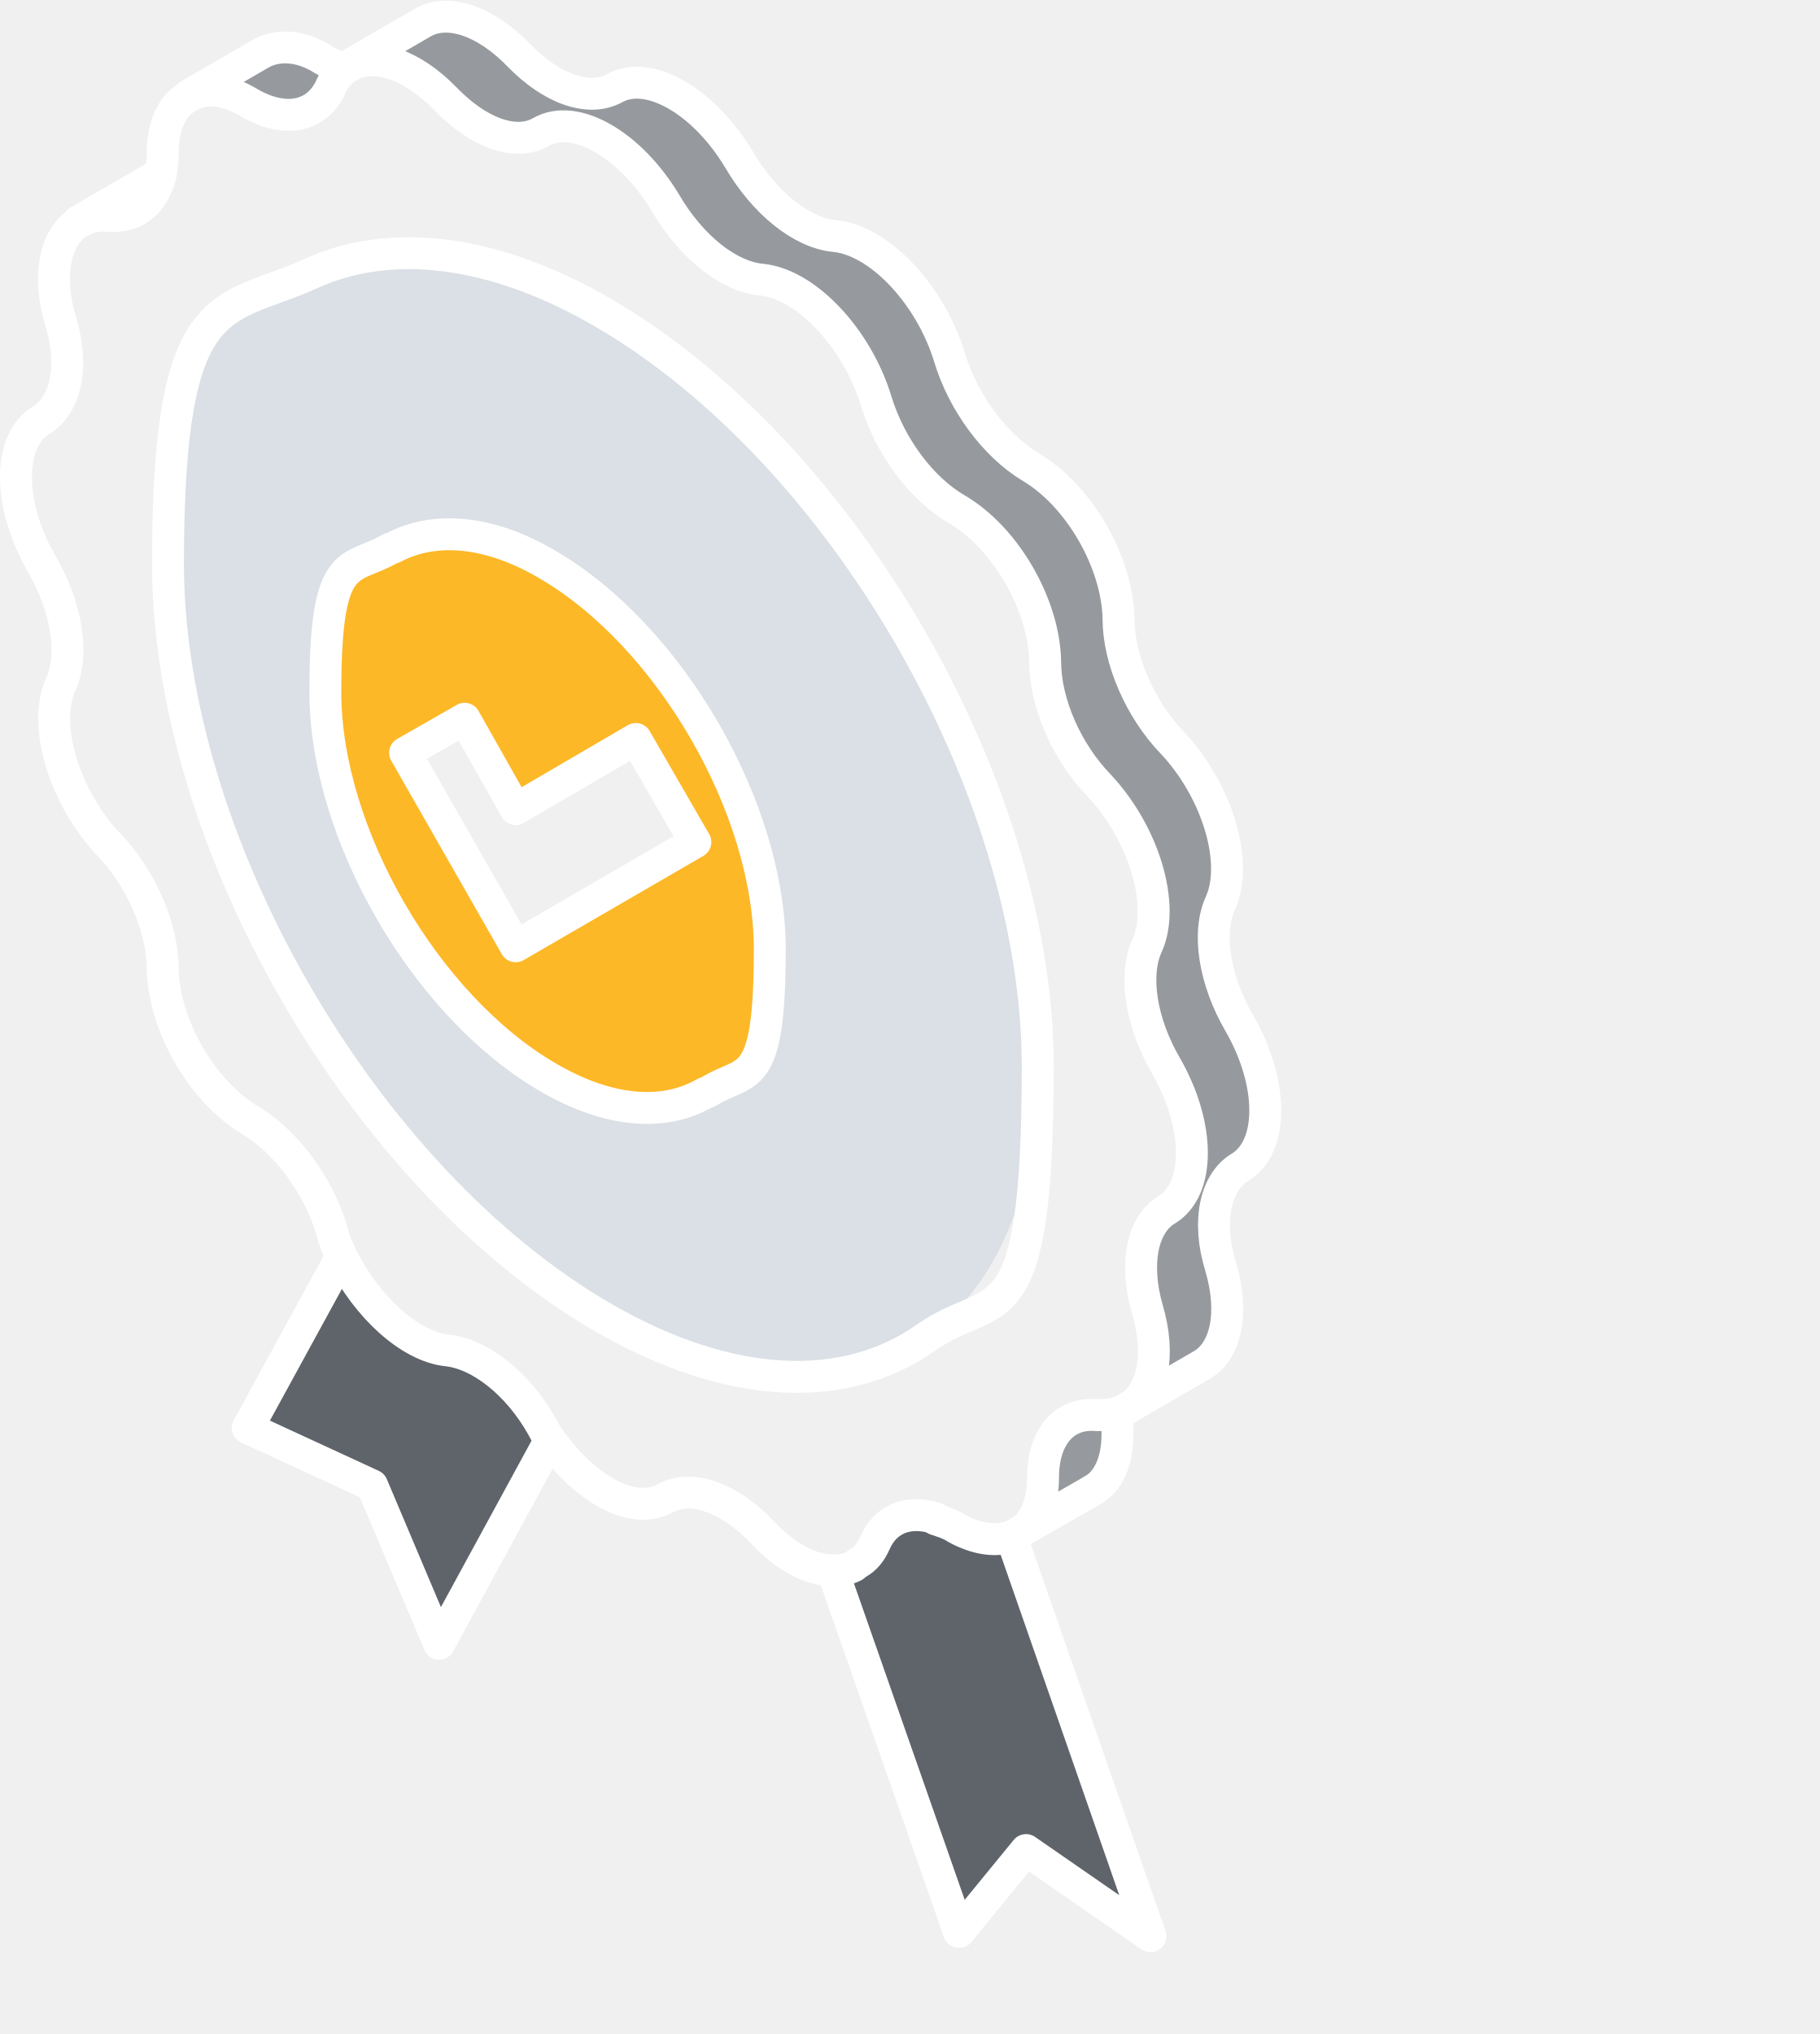
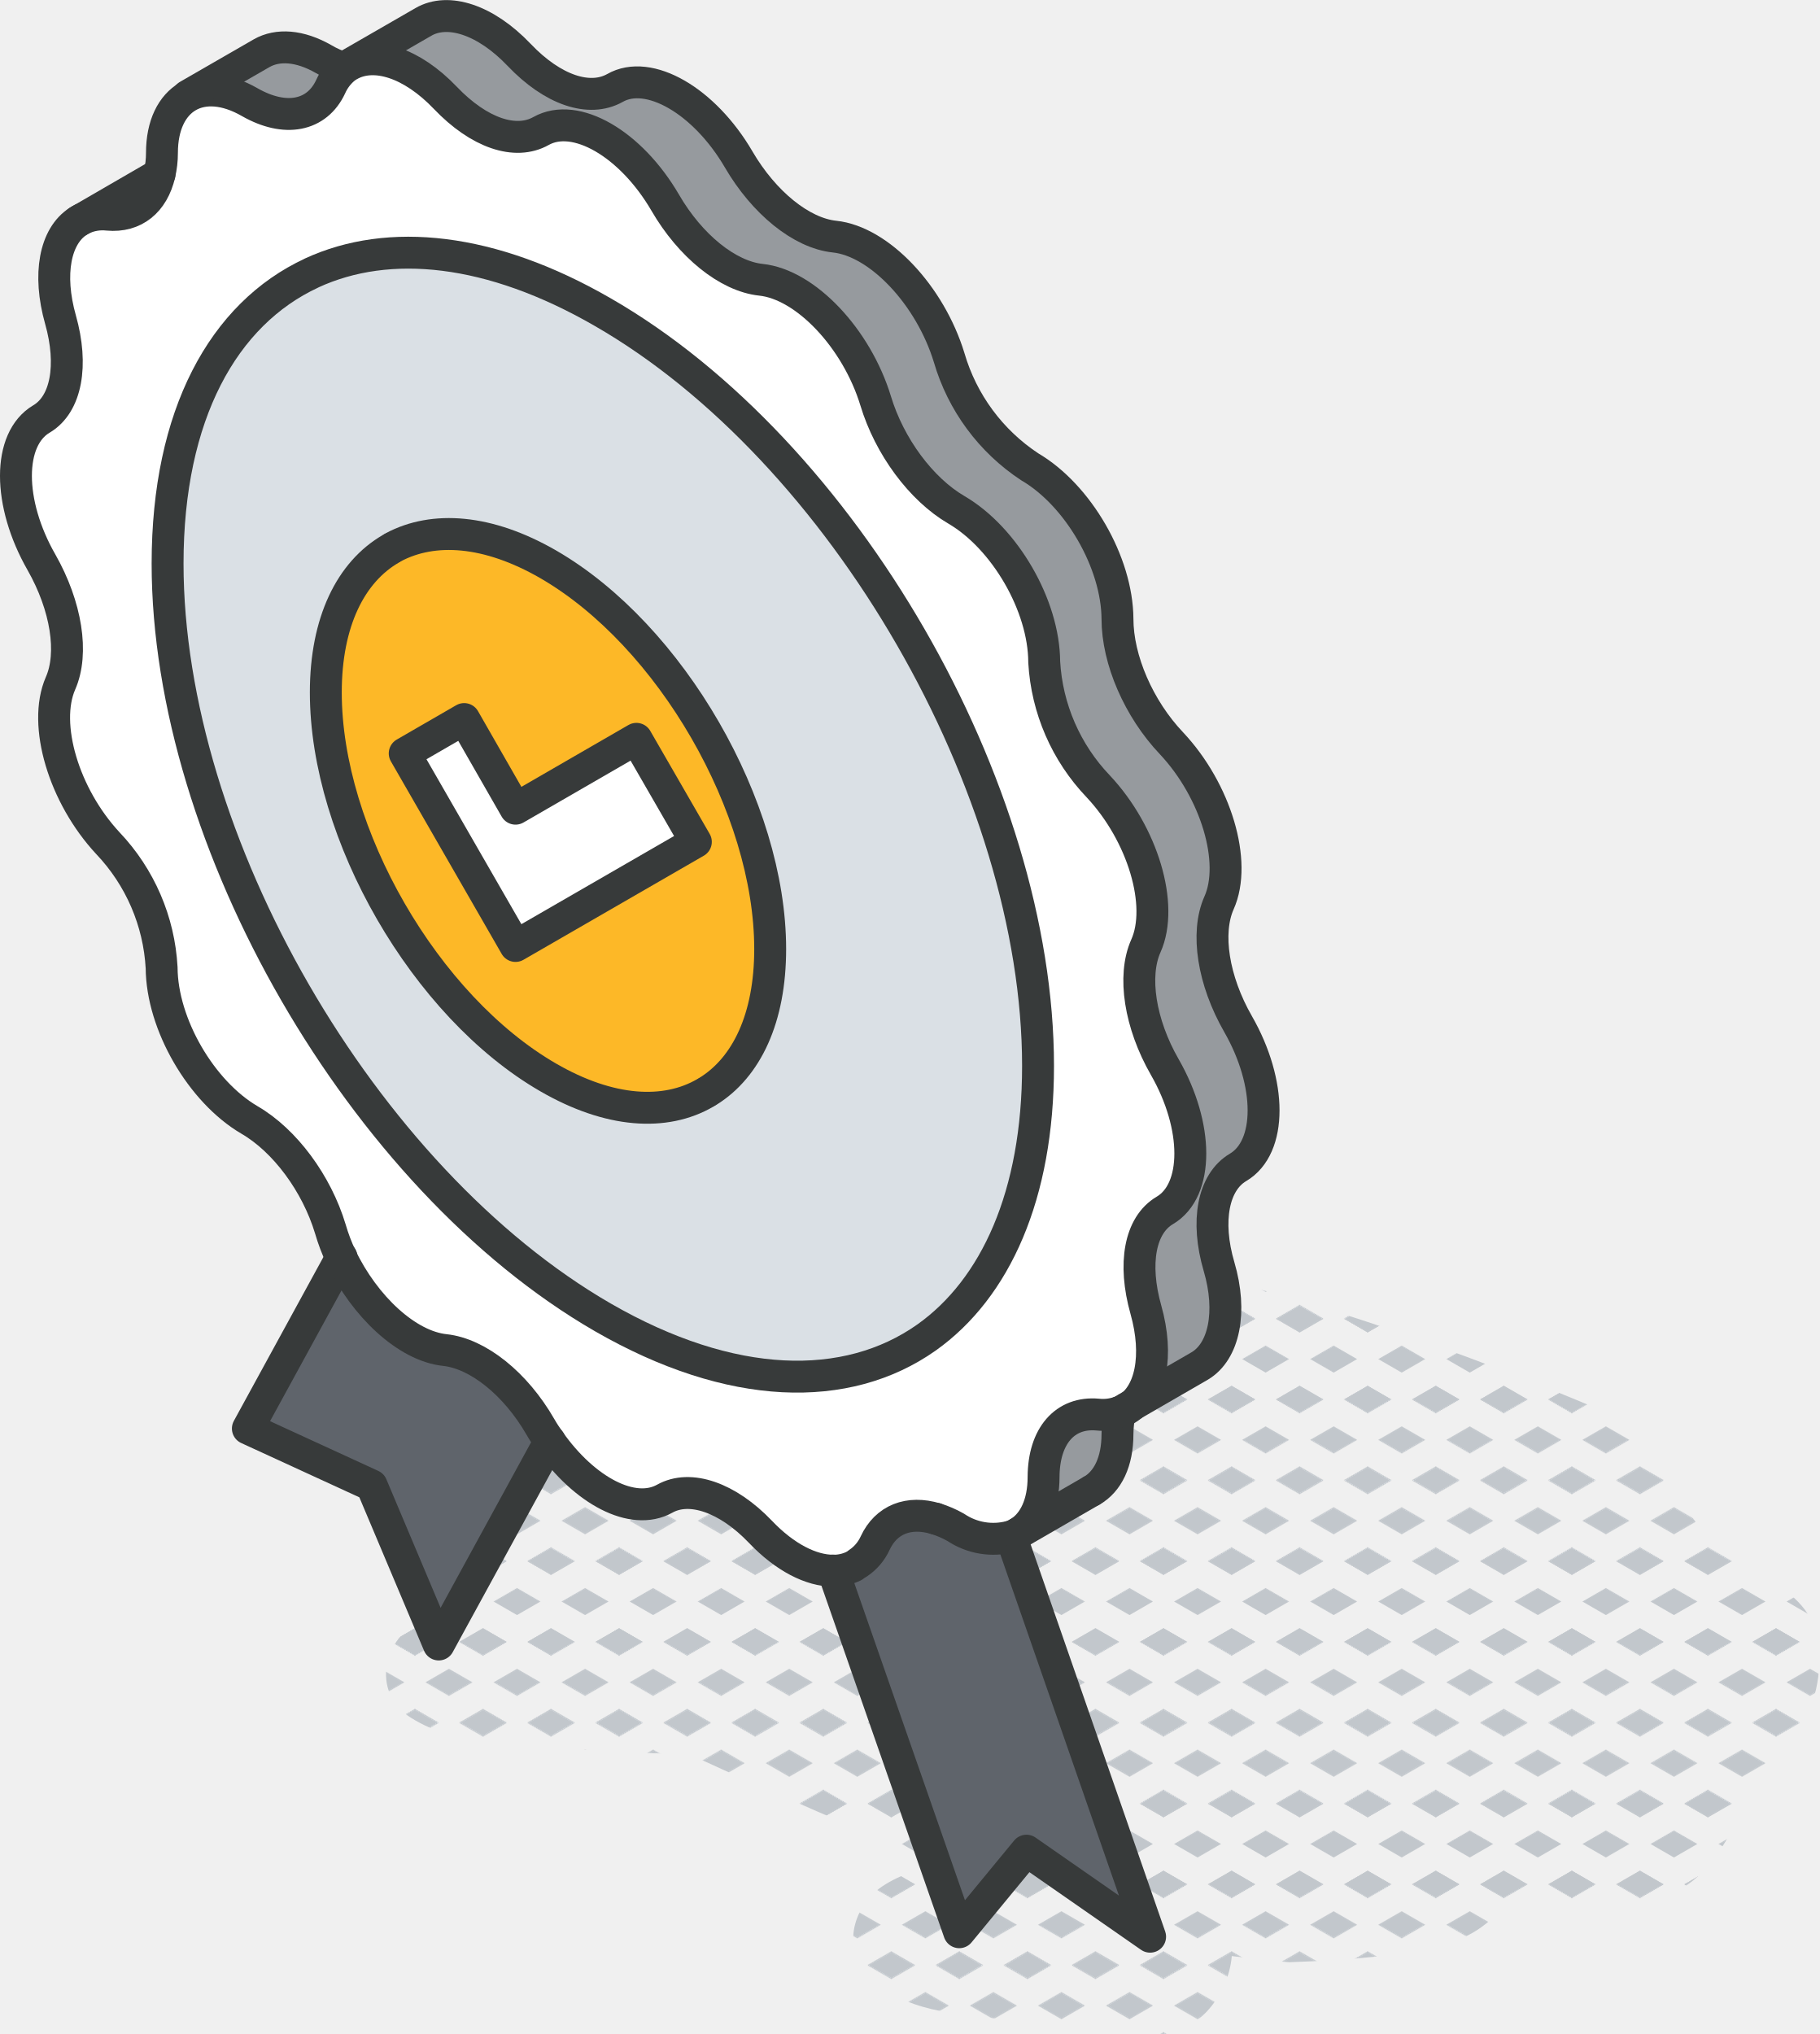
- <svg xmlns="http://www.w3.org/2000/svg" id="Calque_2" version="1.1" viewBox="0 0 171.1 191.3">
+ <svg xmlns="http://www.w3.org/2000/svg" viewBox="0 0 171.15 191.28">
  <defs>
-     <style>
-       .st0, .st1 {
-         fill: none;
-       }
- 
-       .st2 {
-         fill: #969a9e;
-       }
- 
-       .st3 {
-         fill: #dae0e5;
-       }
- 
-       .st4 {
-         fill: #fff;
-       }
- 
-       .st1 {
-         stroke: #fff;
-         stroke-linecap: round;
-         stroke-linejoin: round;
-         stroke-width: 3px;
-       }
- 
-       .st5 {
-         fill: #fdb827;
-       }
- 
-       .st6 {
-         fill: #5f646b;
-       }
-     </style>
+     <style>.cls-1,.cls-9{fill:none;}.cls-2{fill:#c2c7cc;}.cls-3{fill:url(#New_Pattern_Swatch_2);}.cls-4{fill:#969a9e;}.cls-5{fill:#fff;}.cls-6{fill:#5f646b;}.cls-7{fill:#dae0e5;}.cls-8{fill:#FDB827;}.cls-9{stroke:#373a3a;stroke-linecap:round;stroke-linejoin:round;stroke-width:3px;}</style>
+     <pattern id="New_Pattern_Swatch_2" data-name="New Pattern Swatch 2" width="16" height="19" patternTransform="translate(-415.38 40.41) scale(0.4)" patternUnits="userSpaceOnUse" viewBox="0 0 16 19">
+       <rect class="cls-1" width="16" height="19" />
+       <polygon class="cls-2" points="16 22.18 10.5 19 16 15.82 21.5 19 16 22.18" />
+       <polygon class="cls-2" points="16 22.18 10.5 19 16 15.82 21.5 19 16 22.18" />
+       <polygon class="cls-2" points="0 22.18 -5.5 19 0 15.82 5.5 19 0 22.18" />
+       <polygon class="cls-2" points="0 22.18 -5.5 19 0 15.82 5.5 19 0 22.18" />
+       <polygon class="cls-2" points="16 22.18 10.5 19 16 15.82 21.5 19 16 22.18" />
+       <polygon class="cls-2" points="16 3.18 10.5 0 16 -3.17 21.5 0 16 3.18" />
+       <polygon class="cls-2" points="16 22.18 10.5 19 16 15.82 21.5 19 16 22.18" />
+       <polygon class="cls-2" points="0 22.18 -5.5 19 0 15.82 5.5 19 0 22.18" />
+       <polygon class="cls-2" points="8 12.68 2.5 9.5 8 6.33 13.5 9.5 8 12.68" />
+       <polygon class="cls-2" points="16 3.18 10.5 0 16 -3.17 21.5 0 16 3.18" />
+       <polygon class="cls-2" points="0 3.18 -5.5 0 0 -3.17 5.5 0 0 3.18" />
+       <polygon class="cls-2" points="0 22.18 -5.5 19 0 15.82 5.5 19 0 22.18" />
+       <polygon class="cls-2" points="0 3.18 -5.5 0 0 -3.17 5.5 0 0 3.18" />
+       <polygon class="cls-2" points="16 3.18 10.5 0 16 -3.17 21.5 0 16 3.18" />
+       <polygon class="cls-2" points="16 3.18 10.5 0 16 -3.17 21.5 0 16 3.18" />
+       <polygon class="cls-2" points="0 3.18 -5.5 0 0 -3.17 5.5 0 0 3.18" />
+       <polygon class="cls-2" points="0 3.18 -5.5 0 0 -3.17 5.5 0 0 3.18" />
+     </pattern>
  </defs>
-   <path class="st2" d="M116.4,96.3c3.2,5.6,3.2,11.6,0,13.5-2.3,1.4-3.1,5.1-1.8,9.3,1.3,4.4.5,8-1.8,9.3l-6.9,4c2.3-1.3,3.1-4.9,1.8-9.3-1.3-4.3-.6-7.9,1.8-9.3,3.2-1.9,3.2-7.9,0-13.5-2.3-4.1-3-8.6-1.8-11.4,1.7-3.9-.3-10.6-4.5-15-3.1-3.2-5.1-7.9-5.1-11.7,0-5.3-3.7-11.6-8.3-14.3-3.3-1.9-6.3-6-7.6-10.2-1.8-5.9-6.6-11-10.8-11.4-3.1-.3-6.6-3.2-9-7.2-3.2-5.6-8.4-8.6-11.7-6.7-2.4,1.3-5.9.1-9-3.1-3.2-3.3-6.7-4.4-9-3.1h0l6.9-4c2.3-1.3,5.8-.2,9,3.1,3.1,3.2,6.6,4.4,9,3.1,3.2-1.8,8.4,1.2,11.7,6.7,2.4,4.1,5.9,6.9,9,7.2,4.2.4,9,5.5,10.8,11.4,1.3,4.3,4.3,8.3,7.6,10.3,4.6,2.7,8.2,9,8.3,14.3,0,3.8,2,8.5,5.1,11.7,4.2,4.5,6.2,11.2,4.5,15-1.3,2.8-.6,7.3,1.8,11.4h0Z" />
-   <path class="st0" d="M78.3,147.7c-2.1,0-4.5-1.2-6.8-3.7-3.1-3.2-6.6-4.4-9-3.1-3,1.7-7.5-.8-10.8-5.4-.3-.4-.6-.9-.8-1.3-2.3-4.1-5.9-6.9-9-7.2-3.5-.4-7.5-4.1-9.8-8.7-.4-.8-.8-1.7-1-2.6-1.3-4.3-4.3-8.3-7.6-10.3-4.6-2.7-8.2-9-8.3-14.3,0-3.8-2-8.5-5.1-11.7-4.2-4.5-6.2-11.2-4.5-15,1.3-2.8.6-7.3-1.8-11.4-3.2-5.6-3.2-11.6,0-13.5,2.3-1.4,3.1-5.1,1.8-9.3-1.3-4.3-.5-7.9,1.7-9.3l.4-.2c.7-.3,1.5-.5,2.4-.4,2.5.2,4.2-1.2,4.9-3.8.1-.6.2-1.3.2-2.1,0-2.6.9-4.5,2.4-5.3,1.5-.9,3.5-.8,5.8.6,3.3,1.9,6.3,1.3,7.6-1.5.3-.7.8-1.3,1.3-1.7.2-.1.3-.2.5-.3,2.3-1.3,5.8-.2,9,3.1,3.1,3.2,6.6,4.5,9,3.1,3.2-1.8,8.4,1.2,11.7,6.7,2.4,4.1,5.9,6.9,9,7.2,4.2.4,9,5.5,10.8,11.4,1.3,4.3,4.3,8.3,7.6,10.2,4.6,2.7,8.2,9,8.3,14.3,0,3.9,2,8.5,5.1,11.7,4.2,4.5,6.2,11.2,4.5,15-1.3,2.8-.6,7.3,1.8,11.4,3.2,5.6,3.2,11.6,0,13.5-2.3,1.4-3,5.1-1.8,9.3,1.3,4.4.5,8-1.8,9.3h0c-.2.1-.3.2-.6.3-.6.2-1.3.3-2.1.3-3.1-.3-5.1,2-5.1,5.9,0,2.5-.9,4.4-2.3,5.2h-.1c-.2.2-.4.3-.6.3-1.4.5-3.2.3-5.2-.8-.6-.4-1.3-.6-1.9-.8h0c-2.5-.8-4.7,0-5.7,2.3-.4.9-.9,1.5-1.6,1.9l-.4.2c-.6.3-1.2.4-1.9.4h0ZM87.1,125.8c6.5-4.6,10.5-13.4,10.5-25.5,0-26.1-18.3-57.8-40.9-70.9-10.5-6.1-20.1-7-27.4-3.7h0c-8.3,3.9-13.5,13.4-13.5,27.3,0,26.1,18.3,57.8,40.9,70.9,12.1,7,23,7.2,30.4,1.9h0Z" />
-   <path class="st6" d="M95.1,144.5l13.1,37.6-11.6-8.1-6.3,7.7-11.9-34c.7,0,1.3-.1,1.9-.4l.4-.2c.7-.4,1.2-1.1,1.6-1.9,1-2.2,3.2-3.1,5.7-2.3h0c.6.2,1.2.5,1.9.8,2,1.1,3.8,1.4,5.2.8h0Z" />
-   <path class="st2" d="M105.3,132.8c-.2.6-.2,1.3-.2,2.1,0,2.6-.9,4.5-2.4,5.3l-6.8,3.9c1.4-.9,2.3-2.7,2.3-5.2,0-3.8,2-6.1,5.1-5.9.8,0,1.5,0,2.1-.3h0Z" />
-   <path class="st3" d="M97.6,100.2c0,12.2-4,20.9-10.5,25.5-7.5,5.3-18.3,5.1-30.4-1.9-22.6-13.1-40.9-44.8-40.9-70.9s5.2-23.5,13.5-27.3h0c7.3-3.4,16.9-2.4,27.4,3.7,22.6,13.1,40.9,44.8,40.9,70.9h0ZM66.6,102.6c3.6-2.2,5.8-6.9,5.8-13.4,0-13.3-9.4-29.5-20.9-36.2-5.7-3.3-10.8-3.6-14.5-1.6h-.2c-3.8,2.3-6.1,7-6.1,13.7,0,13.3,9.4,29.5,20.9,36.2,5.8,3.3,11,3.7,14.8,1.5l.3-.2h0Z" />
-   <path class="st5" d="M72.4,89.2c0,6.5-2.2,11.1-5.8,13.4l-.3.2c-3.8,2.2-9,1.9-14.8-1.5-11.5-6.7-20.9-22.9-20.9-36.2s2.3-11.3,6.1-13.5h.2c3.8-2.2,8.9-1.8,14.5,1.5,11.5,6.7,20.9,22.9,20.9,36.2h0ZM65.4,79.2l-5.6-9.7-11.4,6.6-4.8-8.4-5.6,3.2,10.4,18.1,17-9.8Z" />
-   <polygon class="st0" points="59.8 69.5 65.4 79.2 48.5 89 38.1 70.8 43.7 67.6 48.5 76.1 59.8 69.5" />
-   <path class="st6" d="M51.7,135.5l-10.4,19.1-6.3-15-11.6-5.4,8.8-16.1c2.2,4.7,6.2,8.4,9.8,8.7,3.1.3,6.6,3.2,9,7.2.3.5.5.9.8,1.3h0Z" />
-   <path class="st2" d="M32.4,6.4c-.5.4-1,1-1.3,1.7-1.3,2.8-4.3,3.4-7.6,1.5-2.3-1.3-4.3-1.4-5.8-.6l6.9-4c1.5-.8,3.6-.8,5.8.6.7.4,1.3.7,1.9.8Z" />
-   <path class="st4" d="M7.7,20.6l7.3-4.2c-.6,2.6-2.4,4-4.9,3.8-.9,0-1.7,0-2.4.4Z" />
-   <path class="st4" d="M7.7,20.6l-.4.2c.1,0,.2-.1.4-.2Z" />
-   <g>
-     <line class="st1" x1="78.3" y1="147.7" x2="78.3" y2="147.7" />
-     <polyline class="st1" points="95.1 144.5 108.2 182.1 96.5 174 90.2 181.7 78.3 147.7" />
-     <polyline class="st1" points="32.1 118.2 23.3 134.3 35 139.7 41.3 154.6 51.7 135.5" />
-     <path class="st1" d="M105.3,132.8c-.2.6-.2,1.3-.2,2.1,0,2.6-.9,4.5-2.4,5.3" />
-     <path class="st1" d="M80.3,147.3c-.6.3-1.2.4-1.9.4h0c-2.1,0-4.5-1.2-6.8-3.7-3.1-3.2-6.6-4.4-9-3.1-3,1.7-7.5-.8-10.8-5.4-.3-.4-.6-.9-.8-1.3-2.3-4.1-5.9-6.9-9-7.2-3.5-.4-7.5-4.1-9.8-8.7-.4-.8-.8-1.7-1-2.6-1.3-4.3-4.3-8.3-7.6-10.3-4.6-2.7-8.2-9-8.3-14.3,0-3.8-2-8.5-5.1-11.7-4.2-4.5-6.2-11.2-4.5-15,1.3-2.8.6-7.3-1.8-11.4-3.2-5.6-3.2-11.6,0-13.5,2.3-1.4,3.1-5.1,1.8-9.3-1.3-4.3-.5-7.9,1.7-9.3.1,0,.2-.1.4-.2.7-.3,1.5-.5,2.4-.4,2.5.2,4.2-1.2,4.9-3.8.1-.6.2-1.3.2-2.1,0-2.6.9-4.5,2.4-5.3,1.5-.9,3.5-.8,5.8.6,3.3,1.9,6.3,1.3,7.6-1.5.3-.7.8-1.3,1.3-1.7.2-.1.3-.2.5-.3,2.3-1.3,5.8-.2,9,3.1,3.1,3.2,6.6,4.5,9,3.1,3.2-1.8,8.4,1.2,11.7,6.7,2.4,4.1,5.9,6.9,9,7.2,4.2.4,9,5.5,10.8,11.4,1.3,4.3,4.3,8.3,7.6,10.2,4.6,2.7,8.2,9,8.3,14.3,0,3.9,2,8.5,5.1,11.7,4.2,4.5,6.2,11.2,4.5,15-1.3,2.8-.6,7.3,1.8,11.4,3.2,5.6,3.2,11.6,0,13.5-2.3,1.4-3,5.1-1.8,9.3,1.3,4.4.5,8-1.8,9.3" />
-     <path class="st1" d="M88,142.8c-2.5-.8-4.7,0-5.7,2.3-.4.9-.9,1.5-1.6,1.9" />
-     <path class="st1" d="M95.7,144.2c-.2.1-.4.2-.6.3-1.4.5-3.2.3-5.2-.8-.6-.4-1.3-.6-1.9-.8" />
-     <path class="st1" d="M105.9,132.5c-.2.1-.3.2-.6.3-.6.2-1.3.3-2.1.3-3.1-.3-5.1,2-5.1,5.9,0,2.5-.9,4.4-2.3,5.2" />
-     <path class="st1" d="M29.3,25.7c7.3-3.3,16.9-2.4,27.4,3.7,22.6,13.1,40.9,44.8,40.9,70.9s-4,20.9-10.5,25.5c-7.5,5.3-18.3,5.1-30.4-1.9-22.6-13.1-40.9-44.8-40.9-70.9s5.2-23.5,13.5-27.3c0,0,0,0,0,0Z" />
-     <path class="st1" d="M66.3,102.8c-3.8,2.2-9,1.9-14.8-1.5-11.5-6.7-20.9-22.9-20.9-36.2s2.3-11.3,6.1-13.5" />
-     <path class="st1" d="M37,51.5c3.8-2,8.9-1.7,14.5,1.6,11.5,6.7,20.9,22.9,20.9,36.2s-2.2,11.1-5.8,13.4" />
-     <line class="st1" x1="95.7" y1="144.2" x2="102.7" y2="140.2" />
-     <path class="st1" d="M32.9,6.1l6.9-4c2.3-1.3,5.8-.2,9,3.1,3.1,3.2,6.6,4.4,9,3.1,3.2-1.8,8.4,1.2,11.7,6.7,2.4,4.1,5.9,6.9,9,7.2,4.2.4,9,5.5,10.8,11.4,1.3,4.3,4.3,8.3,7.6,10.3,4.6,2.7,8.2,9,8.3,14.3,0,3.8,2,8.5,5.1,11.7,4.2,4.5,6.2,11.2,4.5,15-1.3,2.8-.6,7.3,1.8,11.4,3.2,5.6,3.2,11.6,0,13.5-2.3,1.4-3.1,5.1-1.8,9.3,1.3,4.4.5,8-1.8,9.3l-6.9,4h0" />
-     <path class="st1" d="M17.7,9l6.9-4c1.5-.8,3.6-.8,5.8.6.7.4,1.3.7,1.9.8" />
-     <line class="st1" x1="7.4" y1="20.8" x2="15" y2="16.4" />
-     <polygon class="st1" points="65.4 79.2 48.5 89 38.1 70.8 43.7 67.6 48.5 76.1 59.8 69.5 65.4 79.2" />
+   <g id="Layer_2" data-name="Layer 2">
+     <g id="icons">
+       <g id="badge">
+         <path class="cls-3" d="M121.24,184.53c25.36-.87,13.84-5.91,26.8-5.91,1.69,0,3.29.14,4.82.14,3.68,0,6.93-.85,10-6.63-.11-.59-.22-1.17-.32-1.76,4.17-4.33,8.56-7.9,8.56-14.41,0-7.14-6.74-7.23-10.43-11.36-3.36-3.77-4.76-8.24-9.06-11.52-.1-.07-33.86-14.82-50.93-14.82-1.11,0-2.22,0-3.35.09-1.6-.1-3.21-.14-4.82-.13a77,77,0,0,0-19.16,2.52c-6,1.58-12.84,3.73-17.48,8.2a15.9,15.9,0,0,0-5,11.12l-.23,0c-3.74-.57-7.42.63-8.94,4.62a9,9,0,0,0,.27,6.94,13.6,13.6,0,0,0-2.19.69c-3.69,1.57-5,6.81-1.15,9.22,4.6,2.9,10.69,2.62,15.9,3,3.47.22,6.94.36,10.41.46.38.19.75.38,1.12.55,7.3,3.37,14.71,6.5,22.1,9.65l.22.1c0,.1,0,.21.06.31a10.72,10.72,0,0,0-5.76,2c-2.5,1.95-3.49,5.62-1,8.19,3.38,3.48,8.18,3.54,12.67,4.12,4.72.6,9.44,1,14.17,1.4,3.75.32,7-3.51,7.32-7.36C117.69,184.18,119.46,184.39,121.24,184.53Zm-33.38-41c-.06-.07.5-.31,1-.46C88.55,143.69,88.22,144,87.86,143.51Zm8.4.61c-.43-.27-.86-.53-1.28-.81.46,0,.91.06,1.37.11C96.32,143.65,96.28,143.88,96.26,144.12Z" />
+         <g id="badge-2" data-name="badge">
+           <path class="cls-4" d="M116.43,96.34c3.2,5.58,3.2,11.59,0,13.48-2.34,1.38-3.05,5.05-1.79,9.33s.47,8-1.82,9.35l-6.92,4c2.27-1.34,3.09-4.94,1.8-9.35s-.56-8,1.78-9.33c3.2-1.88,3.2-7.9,0-13.48-2.34-4.08-3-8.57-1.78-11.39,1.72-3.87-.29-10.58-4.47-15a18.44,18.44,0,0,1-5.09-11.71c0-5.27-3.7-11.64-8.25-14.3-3.33-1.94-6.31-6-7.6-10.25-1.77-5.87-6.58-10.95-10.79-11.39-3.08-.33-6.61-3.18-9-7.25-3.24-5.56-8.44-8.56-11.68-6.74-2.36,1.34-5.89.11-9-3.12s-6.71-4.43-9-3.09h0l6.94-4c2.29-1.33,5.82-.24,9,3.1s6.61,4.45,9,3.12C61,6.45,66.24,9.46,69.47,15c2.37,4.06,5.89,6.92,9,7.25,4.22.44,9,5.52,10.79,11.38A18.48,18.48,0,0,0,96.84,43.9c4.55,2.66,8.22,9,8.25,14.3,0,3.84,2,8.46,5.09,11.71,4.18,4.46,6.18,11.17,4.46,15C113.38,87.78,114.09,92.26,116.43,96.34Z" />
+           <path class="cls-5" d="M78.34,147.71c-2.06,0-4.54-1.24-6.84-3.66-3.08-3.22-6.61-4.45-9-3.11-3,1.67-7.54-.75-10.82-5.41-.3-.42-.59-.86-.86-1.33-2.34-4.08-5.89-6.91-9-7.24-3.56-.38-7.53-4.09-9.76-8.74a17.57,17.57,0,0,1-1-2.64c-1.29-4.29-4.28-8.33-7.61-10.26-4.54-2.66-8.23-9-8.26-14.31A18.47,18.47,0,0,0,10.15,79.3C6,74.84,4,68.14,5.69,64.26,6.94,61.43,6.24,57,3.9,52.88.7,47.29.7,41.29,3.9,39.4c2.34-1.38,3-5.06,1.79-9.34s-.51-7.87,1.68-9.26l.36-.21a4.61,4.61,0,0,1,2.42-.4c2.48.23,4.25-1.23,4.85-3.81a8.66,8.66,0,0,0,.23-2c0-2.62.94-4.46,2.44-5.32s3.56-.75,5.82.55c3.33,1.9,6.32,1.32,7.61-1.47a4.73,4.73,0,0,1,1.27-1.69,2.83,2.83,0,0,1,.51-.34c2.32-1.29,5.81-.25,9,3.09s6.61,4.46,9,3.12c3.24-1.82,8.44,1.18,11.68,6.74,2.36,4.07,5.89,6.92,9,7.25,4.21.44,9,5.52,10.79,11.39,1.29,4.27,4.27,8.31,7.6,10.25,4.55,2.66,8.23,9,8.25,14.3a18.44,18.44,0,0,0,5.09,11.71c4.18,4.46,6.19,11.17,4.47,15-1.26,2.82-.56,7.31,1.78,11.39,3.2,5.58,3.2,11.6,0,13.48-2.34,1.38-3,5-1.78,9.33s.47,8-1.8,9.35h0a3.39,3.39,0,0,1-.54.26,4.61,4.61,0,0,1-2.1.26c-3.07-.28-5.07,2-5.09,5.86,0,2.54-.88,4.36-2.32,5.25l-.1.06a3.79,3.79,0,0,1-.65.29,6.33,6.33,0,0,1-5.18-.85,9.5,9.5,0,0,0-1.89-.82h0c-2.53-.76-4.66.06-5.7,2.3A4.51,4.51,0,0,1,80.7,147l-.42.24a4.3,4.3,0,0,1-1.93.43Zm8.78-21.92c6.53-4.61,10.5-13.4,10.5-25.55,0-26.1-18.32-57.84-40.94-70.89-10.51-6.07-20.11-7-27.37-3.68h0C21,29.53,15.76,39,15.76,53c0,26.11,18.32,57.84,40.92,70.9C68.77,130.85,79.63,131.07,87.12,125.79Z" />
+           <path class="cls-6" d="M95.07,144.5l13.09,37.63L96.53,174l-6.32,7.67-11.86-34a4.3,4.3,0,0,0,1.93-.43l.42-.24a4.51,4.51,0,0,0,1.59-1.92c1-2.24,3.17-3.06,5.7-2.3h0a9.5,9.5,0,0,1,1.89.82c2,1.11,3.77,1.37,5.18.85Z" />
+           <path class="cls-4" d="M105.33,132.77a9.69,9.69,0,0,0-.24,2.1c0,2.61-.93,4.47-2.43,5.32l-6.84,3.95c1.44-.89,2.31-2.71,2.32-5.25,0-3.84,2-6.14,5.09-5.86A4.48,4.48,0,0,0,105.33,132.77Z" />
+           <path class="cls-7" d="M97.62,100.24c0,12.15-4,20.94-10.5,25.55-7.49,5.28-18.35,5.06-30.44-1.91C34.08,110.82,15.76,79.09,15.76,53,15.76,39,21,29.53,29.3,25.68h0c7.26-3.35,16.86-2.39,27.37,3.68C79.3,42.4,97.62,74.14,97.62,100.24Zm-31,2.38c3.62-2.25,5.84-6.87,5.84-13.37,0-13.32-9.35-29.53-20.89-36.19C45.89,49.8,40.78,49.43,37,51.46l-.24.14c-3.78,2.18-6.13,6.87-6.13,13.52,0,13.33,9.37,29.53,20.91,36.2,5.77,3.34,11,3.65,14.77,1.46Z" />
+           <path class="cls-8" d="M72.44,89.25c0,6.5-2.22,11.12-5.84,13.37l-.28.16c-3.77,2.19-9,1.88-14.77-1.46C40,94.65,30.64,78.45,30.64,65.12c0-6.65,2.35-11.34,6.13-13.52l.24-.14c3.77-2,8.88-1.66,14.54,1.6C63.09,59.72,72.44,75.93,72.44,89.25Zm-7-10.08-5.59-9.69L48.48,76.05l-4.83-8.43-5.59,3.23L48.48,89Z" />
+           <polygon class="cls-5" points="59.85 69.48 65.44 79.17 48.48 88.96 38.06 70.85 43.65 67.62 48.48 76.05 59.85 69.48" />
+           <path class="cls-6" d="M51.71,135.53,41.26,154.65l-6.31-15-11.64-5.35,8.81-16.12c2.2,4.67,6.2,8.36,9.76,8.74,3.08.33,6.63,3.16,9,7.24A13.78,13.78,0,0,0,51.71,135.53Z" />
+           <path class="cls-4" d="M32.37,6.41A4.54,4.54,0,0,0,31.1,8.1c-1.29,2.79-4.28,3.37-7.61,1.47-2.26-1.3-4.33-1.41-5.82-.55l6.94-4c1.5-.85,3.56-.74,5.83.56A8.9,8.9,0,0,0,32.37,6.41Z" />
+           <path class="cls-5" d="M7.73,20.59,15,16.38c-.6,2.58-2.37,4-4.85,3.81A4.61,4.61,0,0,0,7.73,20.59Z" />
+           <path class="cls-5" d="M7.73,20.59l-.36.21A3.1,3.1,0,0,1,7.73,20.59Z" />
+           <line class="cls-9" x1="78.34" y1="147.71" x2="78.34" y2="147.7" />
+           <polyline class="cls-9" points="95.08 144.5 108.16 182.13 96.53 174.04 90.21 181.71 78.35 147.72" />
+           <polyline class="cls-9" points="32.12 118.22 23.31 134.34 34.95 139.69 41.26 154.65 51.71 135.53" />
+           <path class="cls-9" d="M105.33,132.77a9.69,9.69,0,0,0-.24,2.1c0,2.61-.93,4.47-2.43,5.32" />
+           <path class="cls-9" d="M80.28,147.28a4.3,4.3,0,0,1-1.93.43h0c-2.06,0-4.54-1.24-6.84-3.66-3.08-3.22-6.61-4.45-9-3.11-3,1.67-7.54-.75-10.82-5.41-.3-.42-.59-.86-.86-1.33-2.34-4.08-5.89-6.91-9-7.24-3.56-.38-7.53-4.09-9.76-8.74a17.57,17.57,0,0,1-1-2.64c-1.29-4.29-4.28-8.33-7.61-10.26-4.54-2.66-8.23-9-8.26-14.31A18.47,18.47,0,0,0,10.15,79.3C6,74.84,4,68.14,5.69,64.26,6.94,61.43,6.24,57,3.9,52.88.7,47.29.7,41.29,3.9,39.4c2.34-1.38,3-5.06,1.79-9.34s-.51-7.87,1.68-9.26a3.1,3.1,0,0,1,.36-.21,4.51,4.51,0,0,1,2.42-.4c2.48.23,4.25-1.23,4.85-3.81a8.66,8.66,0,0,0,.23-2c0-2.62.95-4.46,2.44-5.32s3.56-.75,5.82.55c3.33,1.9,6.32,1.32,7.61-1.47a4.73,4.73,0,0,1,1.27-1.69,2.83,2.83,0,0,1,.51-.34c2.32-1.29,5.81-.25,9,3.09s6.61,4.46,9,3.12c3.24-1.82,8.44,1.18,11.68,6.74,2.36,4.07,5.89,6.92,9,7.25,4.21.44,9,5.52,10.79,11.39,1.29,4.27,4.27,8.31,7.6,10.25,4.55,2.66,8.23,9,8.25,14.3a18.44,18.44,0,0,0,5.09,11.71c4.18,4.46,6.19,11.17,4.47,15-1.26,2.82-.56,7.31,1.78,11.39,3.2,5.58,3.2,11.6,0,13.48-2.34,1.38-3,5-1.78,9.33s.47,8-1.8,9.35" />
+           <path class="cls-9" d="M88,142.82c-2.53-.76-4.66.06-5.7,2.3A4.51,4.51,0,0,1,80.7,147" />
+           <path class="cls-9" d="M95.72,144.2a3.79,3.79,0,0,1-.65.29,6.33,6.33,0,0,1-5.18-.85,9.5,9.5,0,0,0-1.89-.82" />
+           <path class="cls-9" d="M105.87,132.51a3.39,3.39,0,0,1-.54.26,4.61,4.61,0,0,1-2.1.26c-3.07-.28-5.07,2-5.09,5.86,0,2.54-.88,4.36-2.32,5.25" />
+           <path class="cls-9" d="M29.31,25.67c7.26-3.35,16.86-2.39,27.37,3.68,22.62,13,40.94,44.79,40.94,70.89,0,12.15-4,20.94-10.5,25.55-7.49,5.28-18.35,5.06-30.44-1.91C34.08,110.82,15.76,79.09,15.76,53,15.76,39,21,29.53,29.3,25.68Z" />
+           <path class="cls-9" d="M66.32,102.78c-3.77,2.19-9,1.88-14.77-1.46C40,94.65,30.64,78.45,30.64,65.12c0-6.65,2.35-11.34,6.13-13.52" />
+           <path class="cls-9" d="M37,51.46c3.77-2,8.88-1.66,14.54,1.6,11.54,6.66,20.89,22.87,20.89,36.19,0,6.5-2.22,11.12-5.84,13.37" />
+           <line class="cls-9" x1="95.72" y1="144.2" x2="102.66" y2="140.19" />
+           <path class="cls-9" d="M32.88,6.06l6.94-4c2.29-1.33,5.82-.24,9,3.1s6.61,4.45,9,3.12C61,6.45,66.24,9.46,69.47,15c2.37,4.06,5.89,6.92,9,7.25,4.22.44,9,5.52,10.79,11.38A18.48,18.48,0,0,0,96.84,43.9c4.55,2.66,8.22,9,8.25,14.3,0,3.84,2,8.46,5.09,11.71,4.18,4.46,6.18,11.17,4.46,15-1.26,2.83-.55,7.31,1.79,11.39,3.2,5.58,3.2,11.59,0,13.48-2.34,1.38-3.05,5.05-1.79,9.33s.47,8-1.82,9.35l-6.92,4h0" />
+           <path class="cls-9" d="M17.67,9l6.94-4c1.5-.85,3.56-.74,5.83.56a8.9,8.9,0,0,0,1.93.85" />
+           <line class="cls-9" x1="7.37" y1="20.8" x2="15" y2="16.38" />
+           <polygon class="cls-9" points="65.44 79.17 48.48 88.96 38.06 70.85 43.65 67.62 48.48 76.05 59.85 69.48 65.44 79.17" />
+         </g>
+       </g>
+     </g>
  </g>
</svg>
